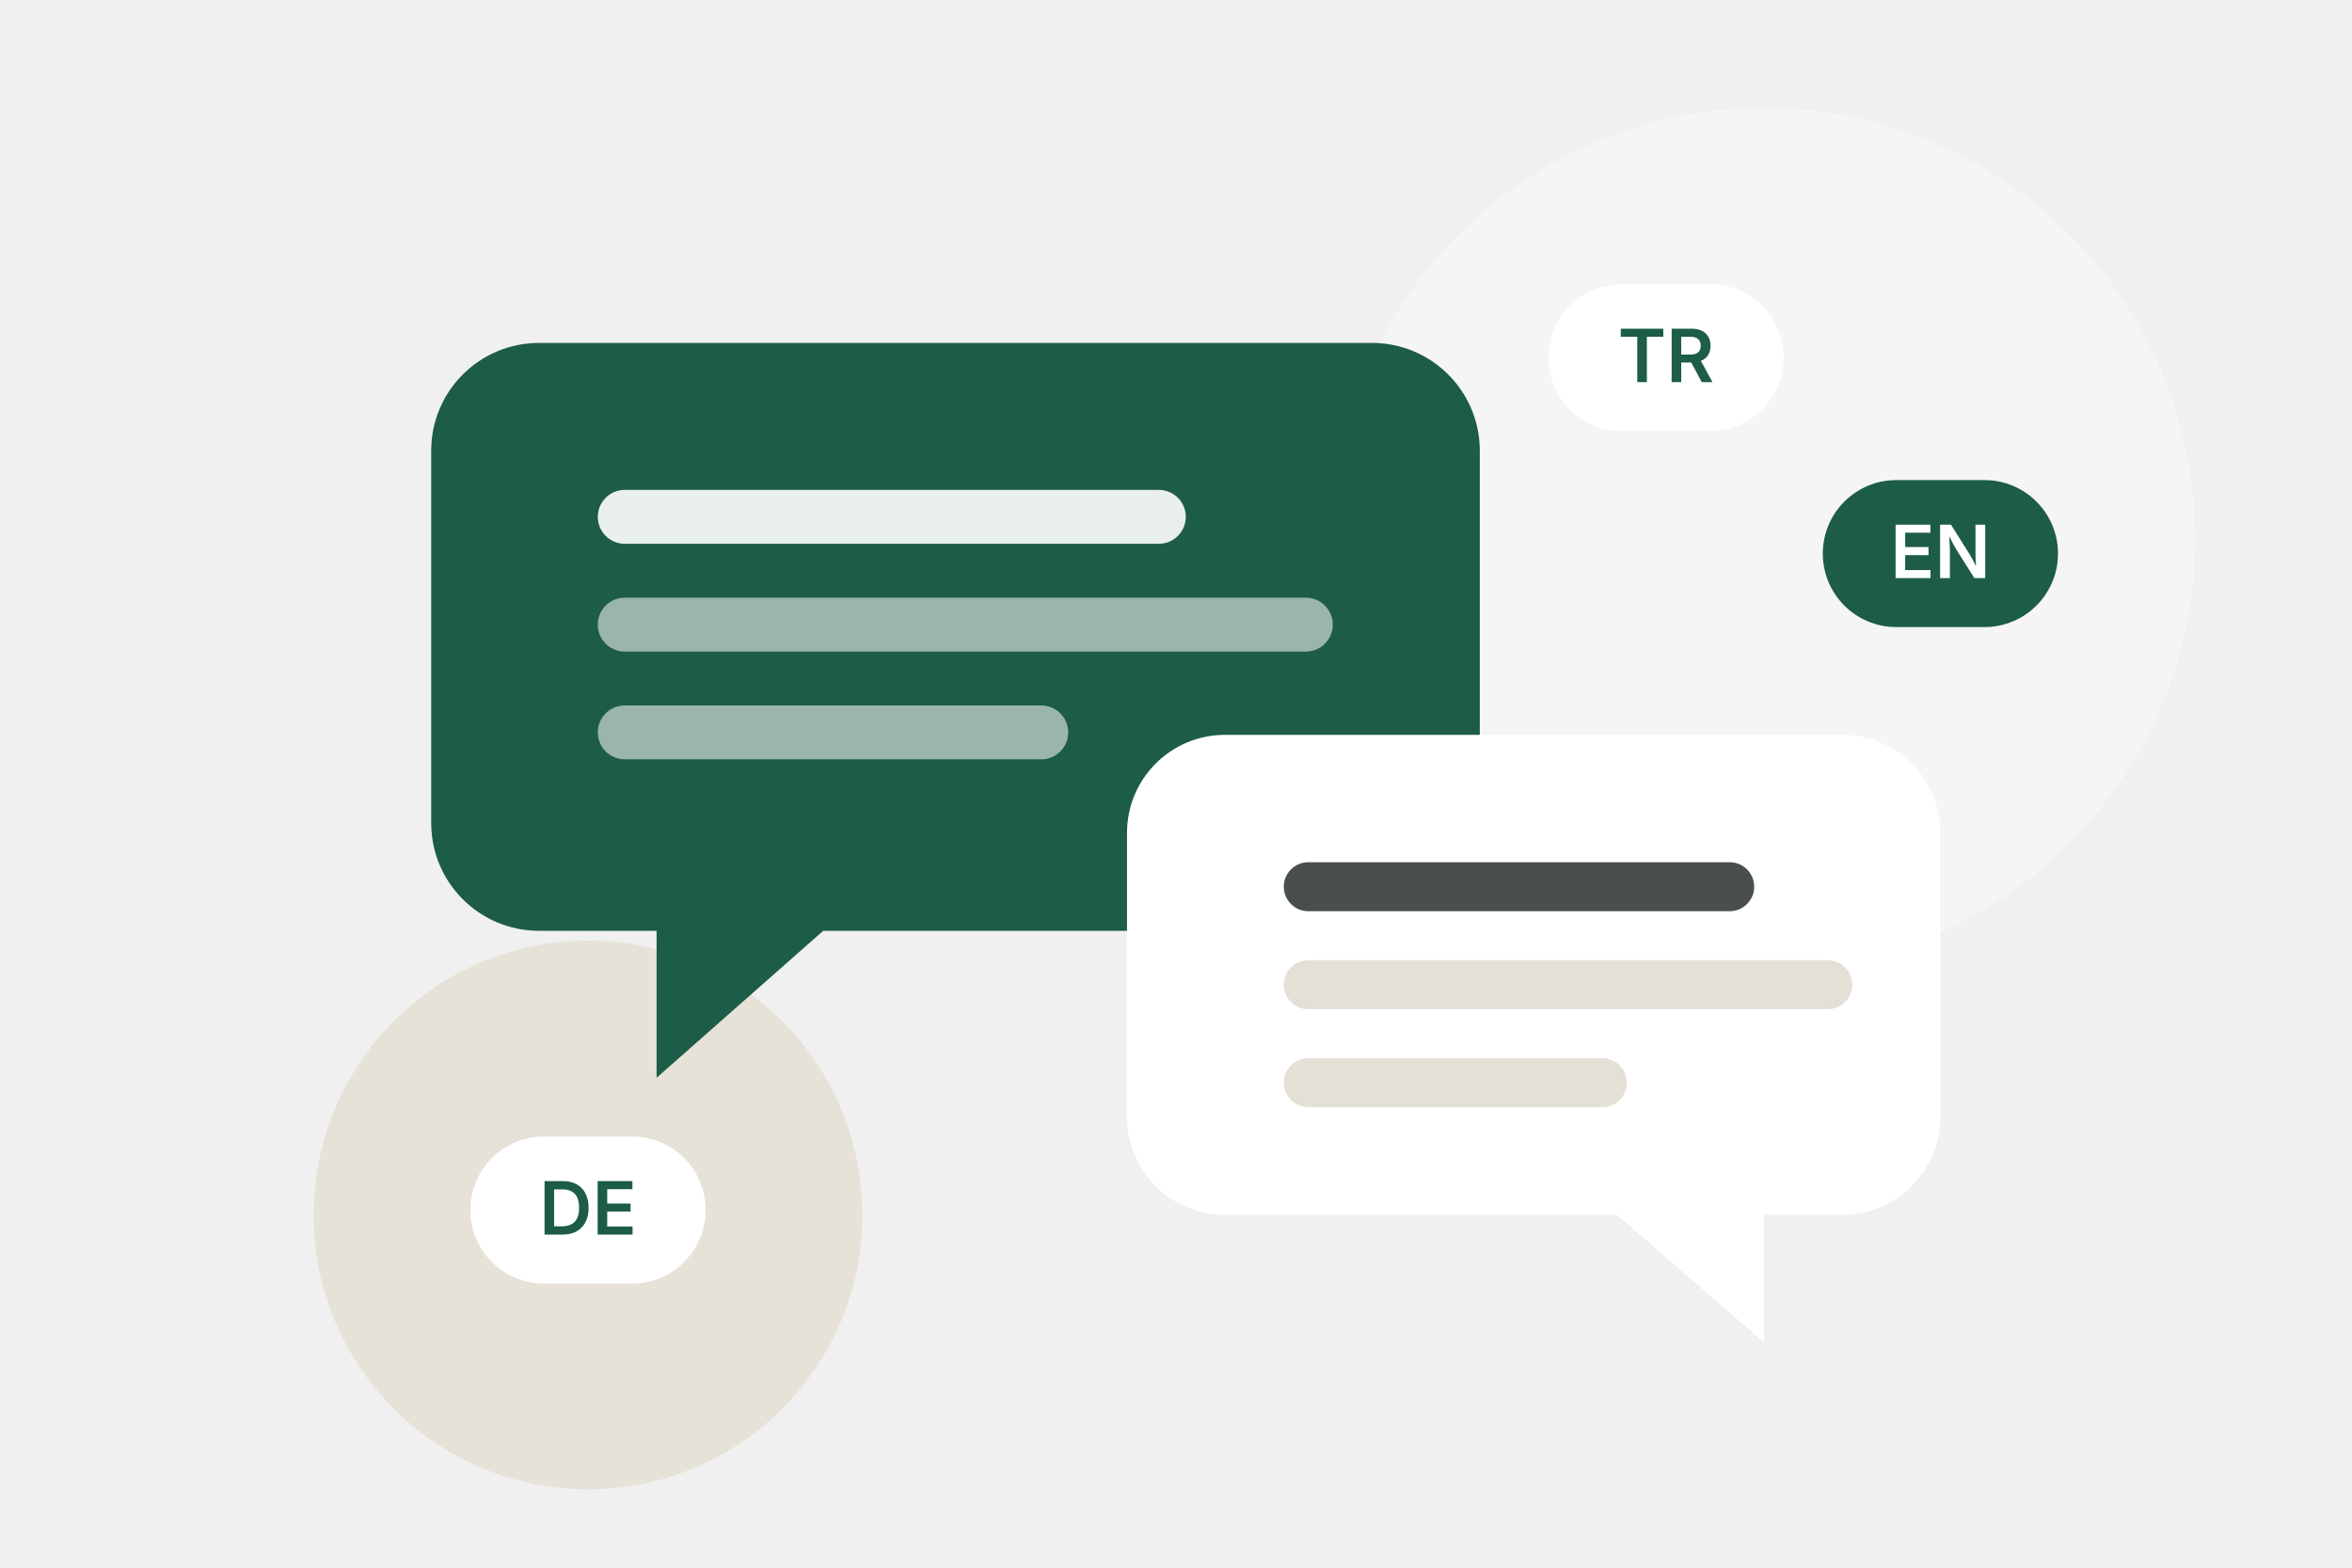
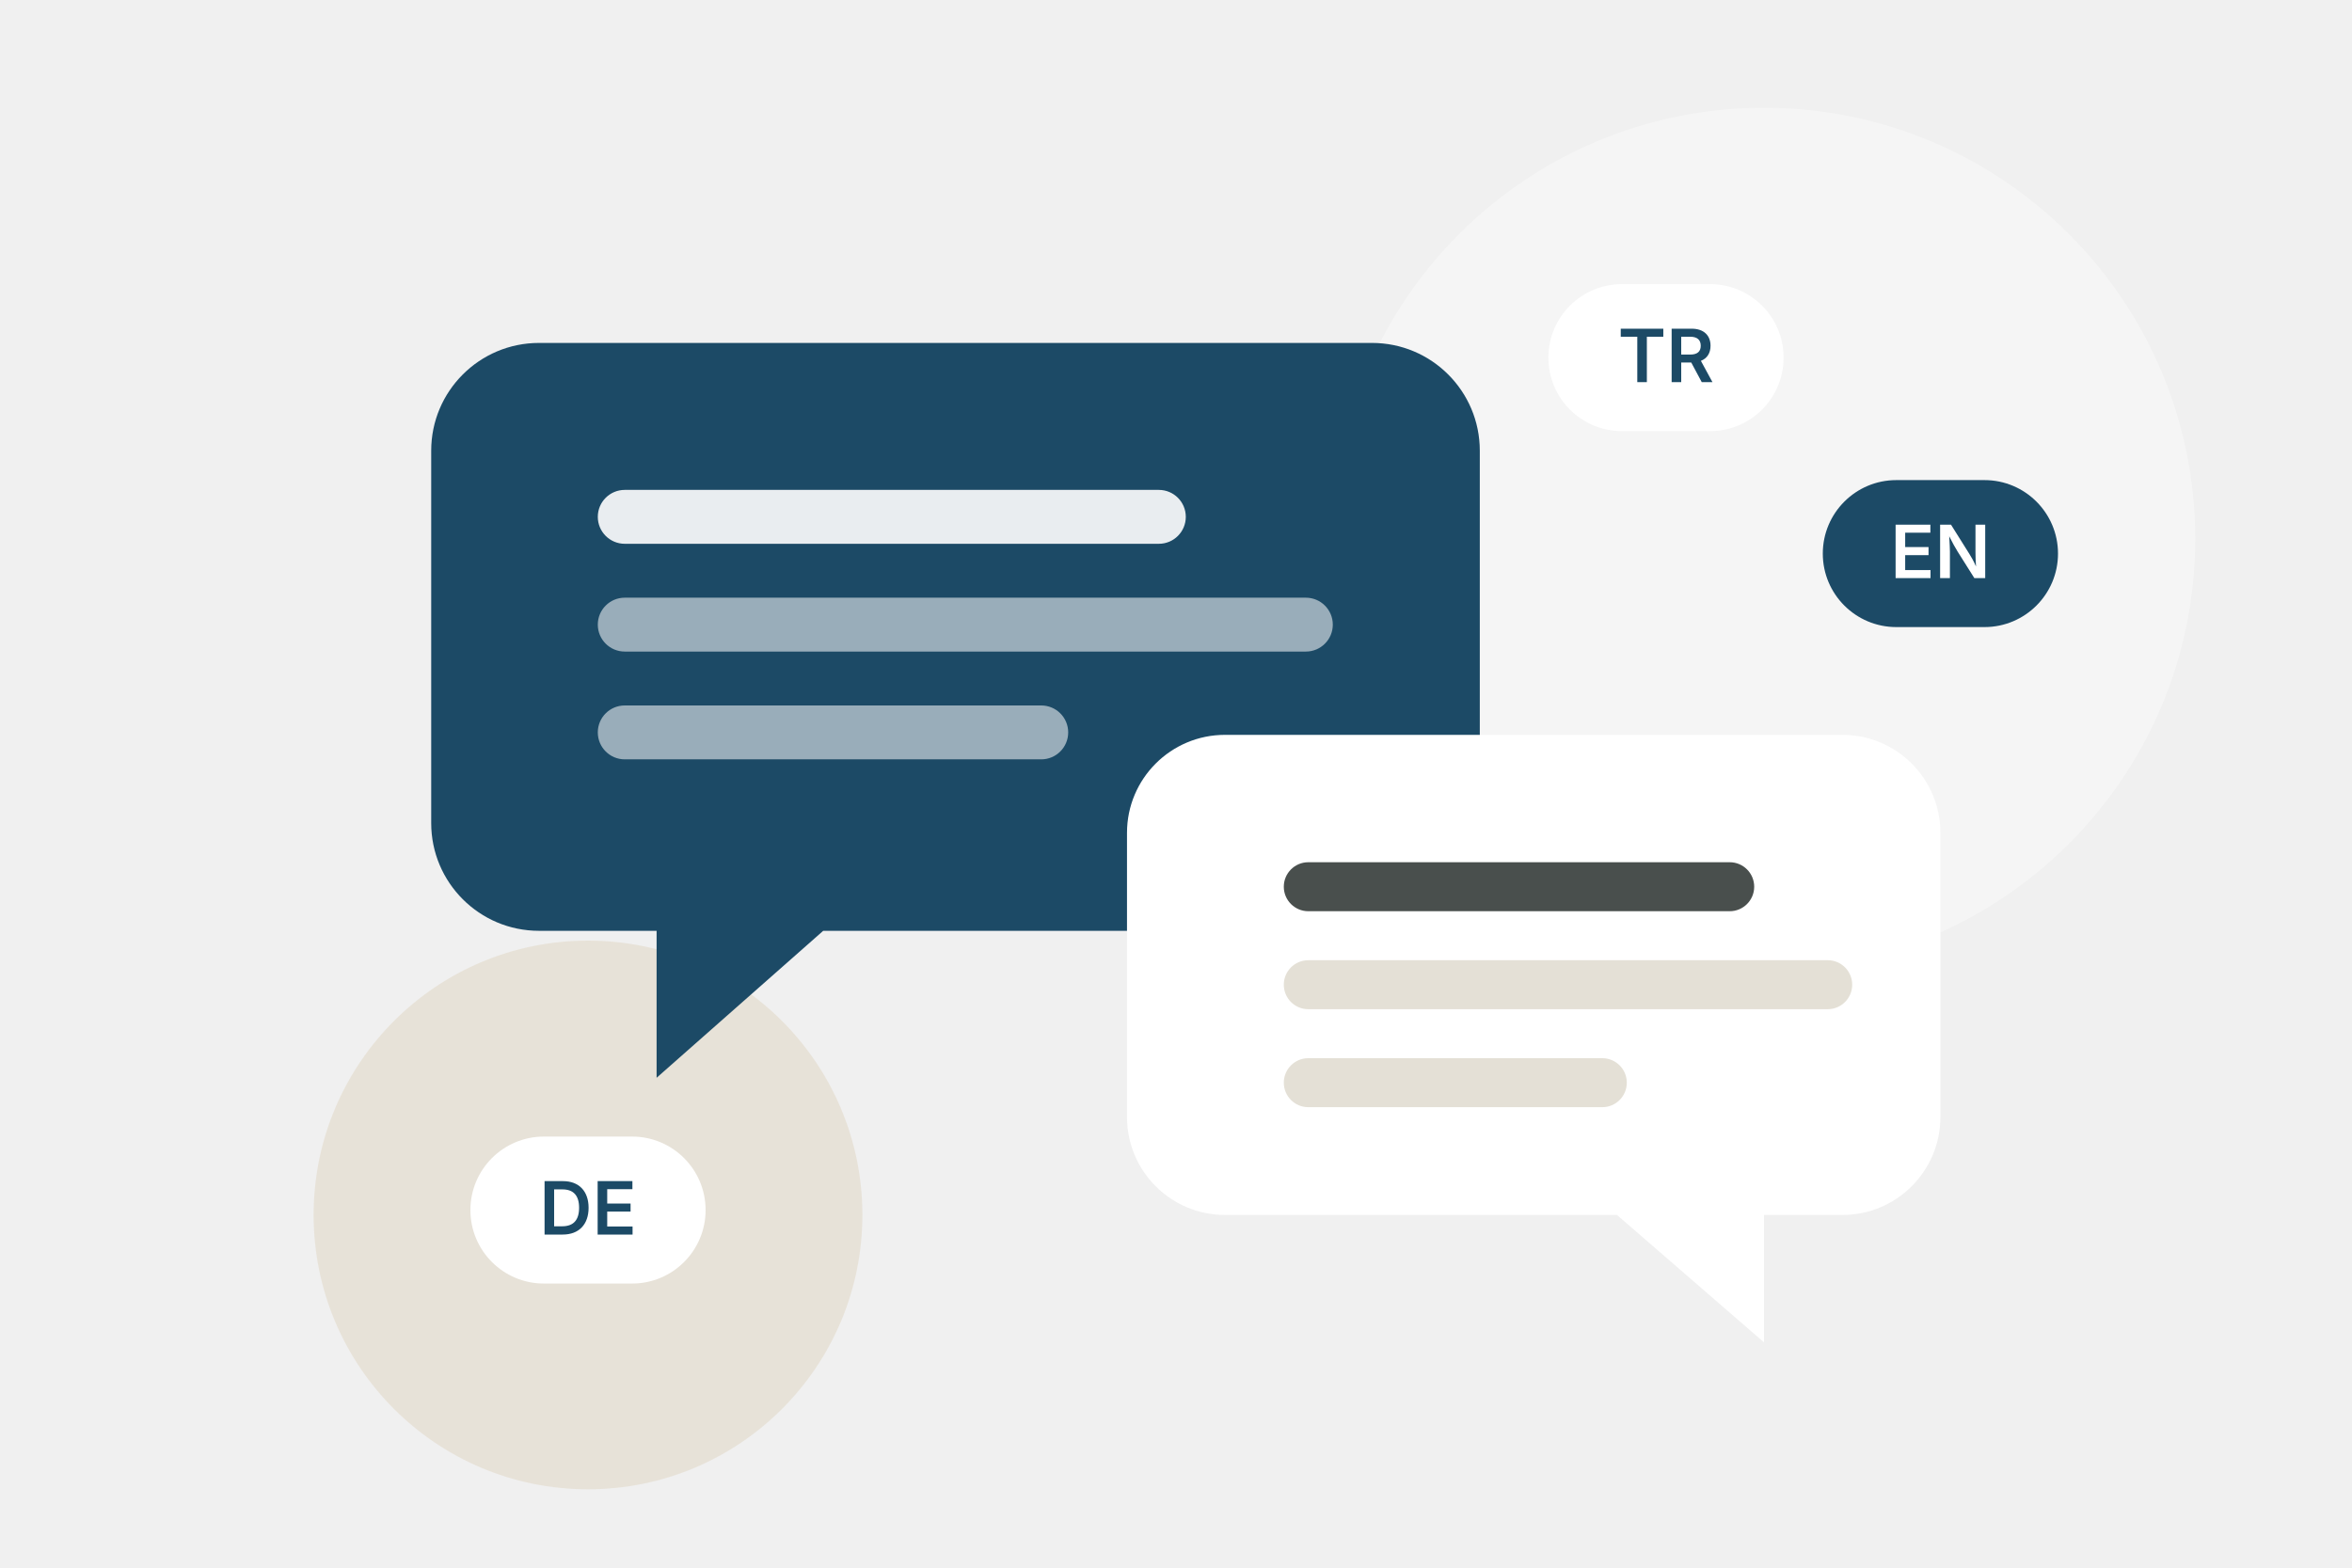
<svg xmlns="http://www.w3.org/2000/svg" viewBox="0 0 480 320" role="img" aria-label="Farklı dillerde konuşma balonları çizimi">
  <circle cx="360" cy="110" r="88" fill="#ffffff" opacity="0.35" />
  <circle cx="120" cy="248" r="56" fill="#d8c9ad" opacity="0.35" />
-   <path d="M110 70h170a22 22 0 0 1 22 22v76a22 22 0 0 1-22 22h-112l-34 30v-30h-24a22 22 0 0 1-22-22V92a22 22 0 0 1 22-22z" fill="#1d5c48" />
+   <path d="M110 70h170a22 22 0 0 1 22 22v76a22 22 0 0 1-22 22h-112l-34 30v-30h-24a22 22 0 0 1-22-22V92a22 22 0 0 1 22-22z" fill="#1c4a66" />
  <rect x="122" y="100" width="120" height="11" rx="5.5" fill="#ffffff" opacity="0.9" />
  <rect x="122" y="122" width="150" height="11" rx="5.5" fill="#ffffff" opacity="0.55" />
  <rect x="122" y="144" width="96" height="11" rx="5.5" fill="#ffffff" opacity="0.55" />
  <path d="M250 150h126a20 20 0 0 1 20 20v58a20 20 0 0 1-20 20h-16v26l-30-26h-80a20 20 0 0 1-20-20v-58a20 20 0 0 1 20-20z" fill="#ffffff" />
  <rect x="262" y="176" width="96" height="10" rx="5" fill="#1c2321" opacity="0.8" />
  <rect x="262" y="196" width="116" height="10" rx="5" fill="#e4e0d6" />
  <rect x="262" y="216" width="70" height="10" rx="5" fill="#e4e0d6" />
  <g font-family="Inter, system-ui, sans-serif" font-size="15" font-weight="600" text-anchor="middle">
    <rect x="316" y="58" width="48" height="30" rx="15" fill="#ffffff" />
-     <text x="340" y="78" fill="#1d5c48">TR</text>
-     <rect x="372" y="98" width="48" height="30" rx="15" fill="#1d5c48" />
+     <text x="340" y="78" fill="#1c4a66">TR</text>
+     <rect x="372" y="98" width="48" height="30" rx="15" fill="#1c4a66" />
    <text x="396" y="118" fill="#ffffff">EN</text>
    <rect x="96" y="232" width="48" height="30" rx="15" fill="#ffffff" />
-     <text x="120" y="252" fill="#1d5c48">DE</text>
+     <text x="120" y="252" fill="#1c4a66">DE</text>
  </g>
</svg>
